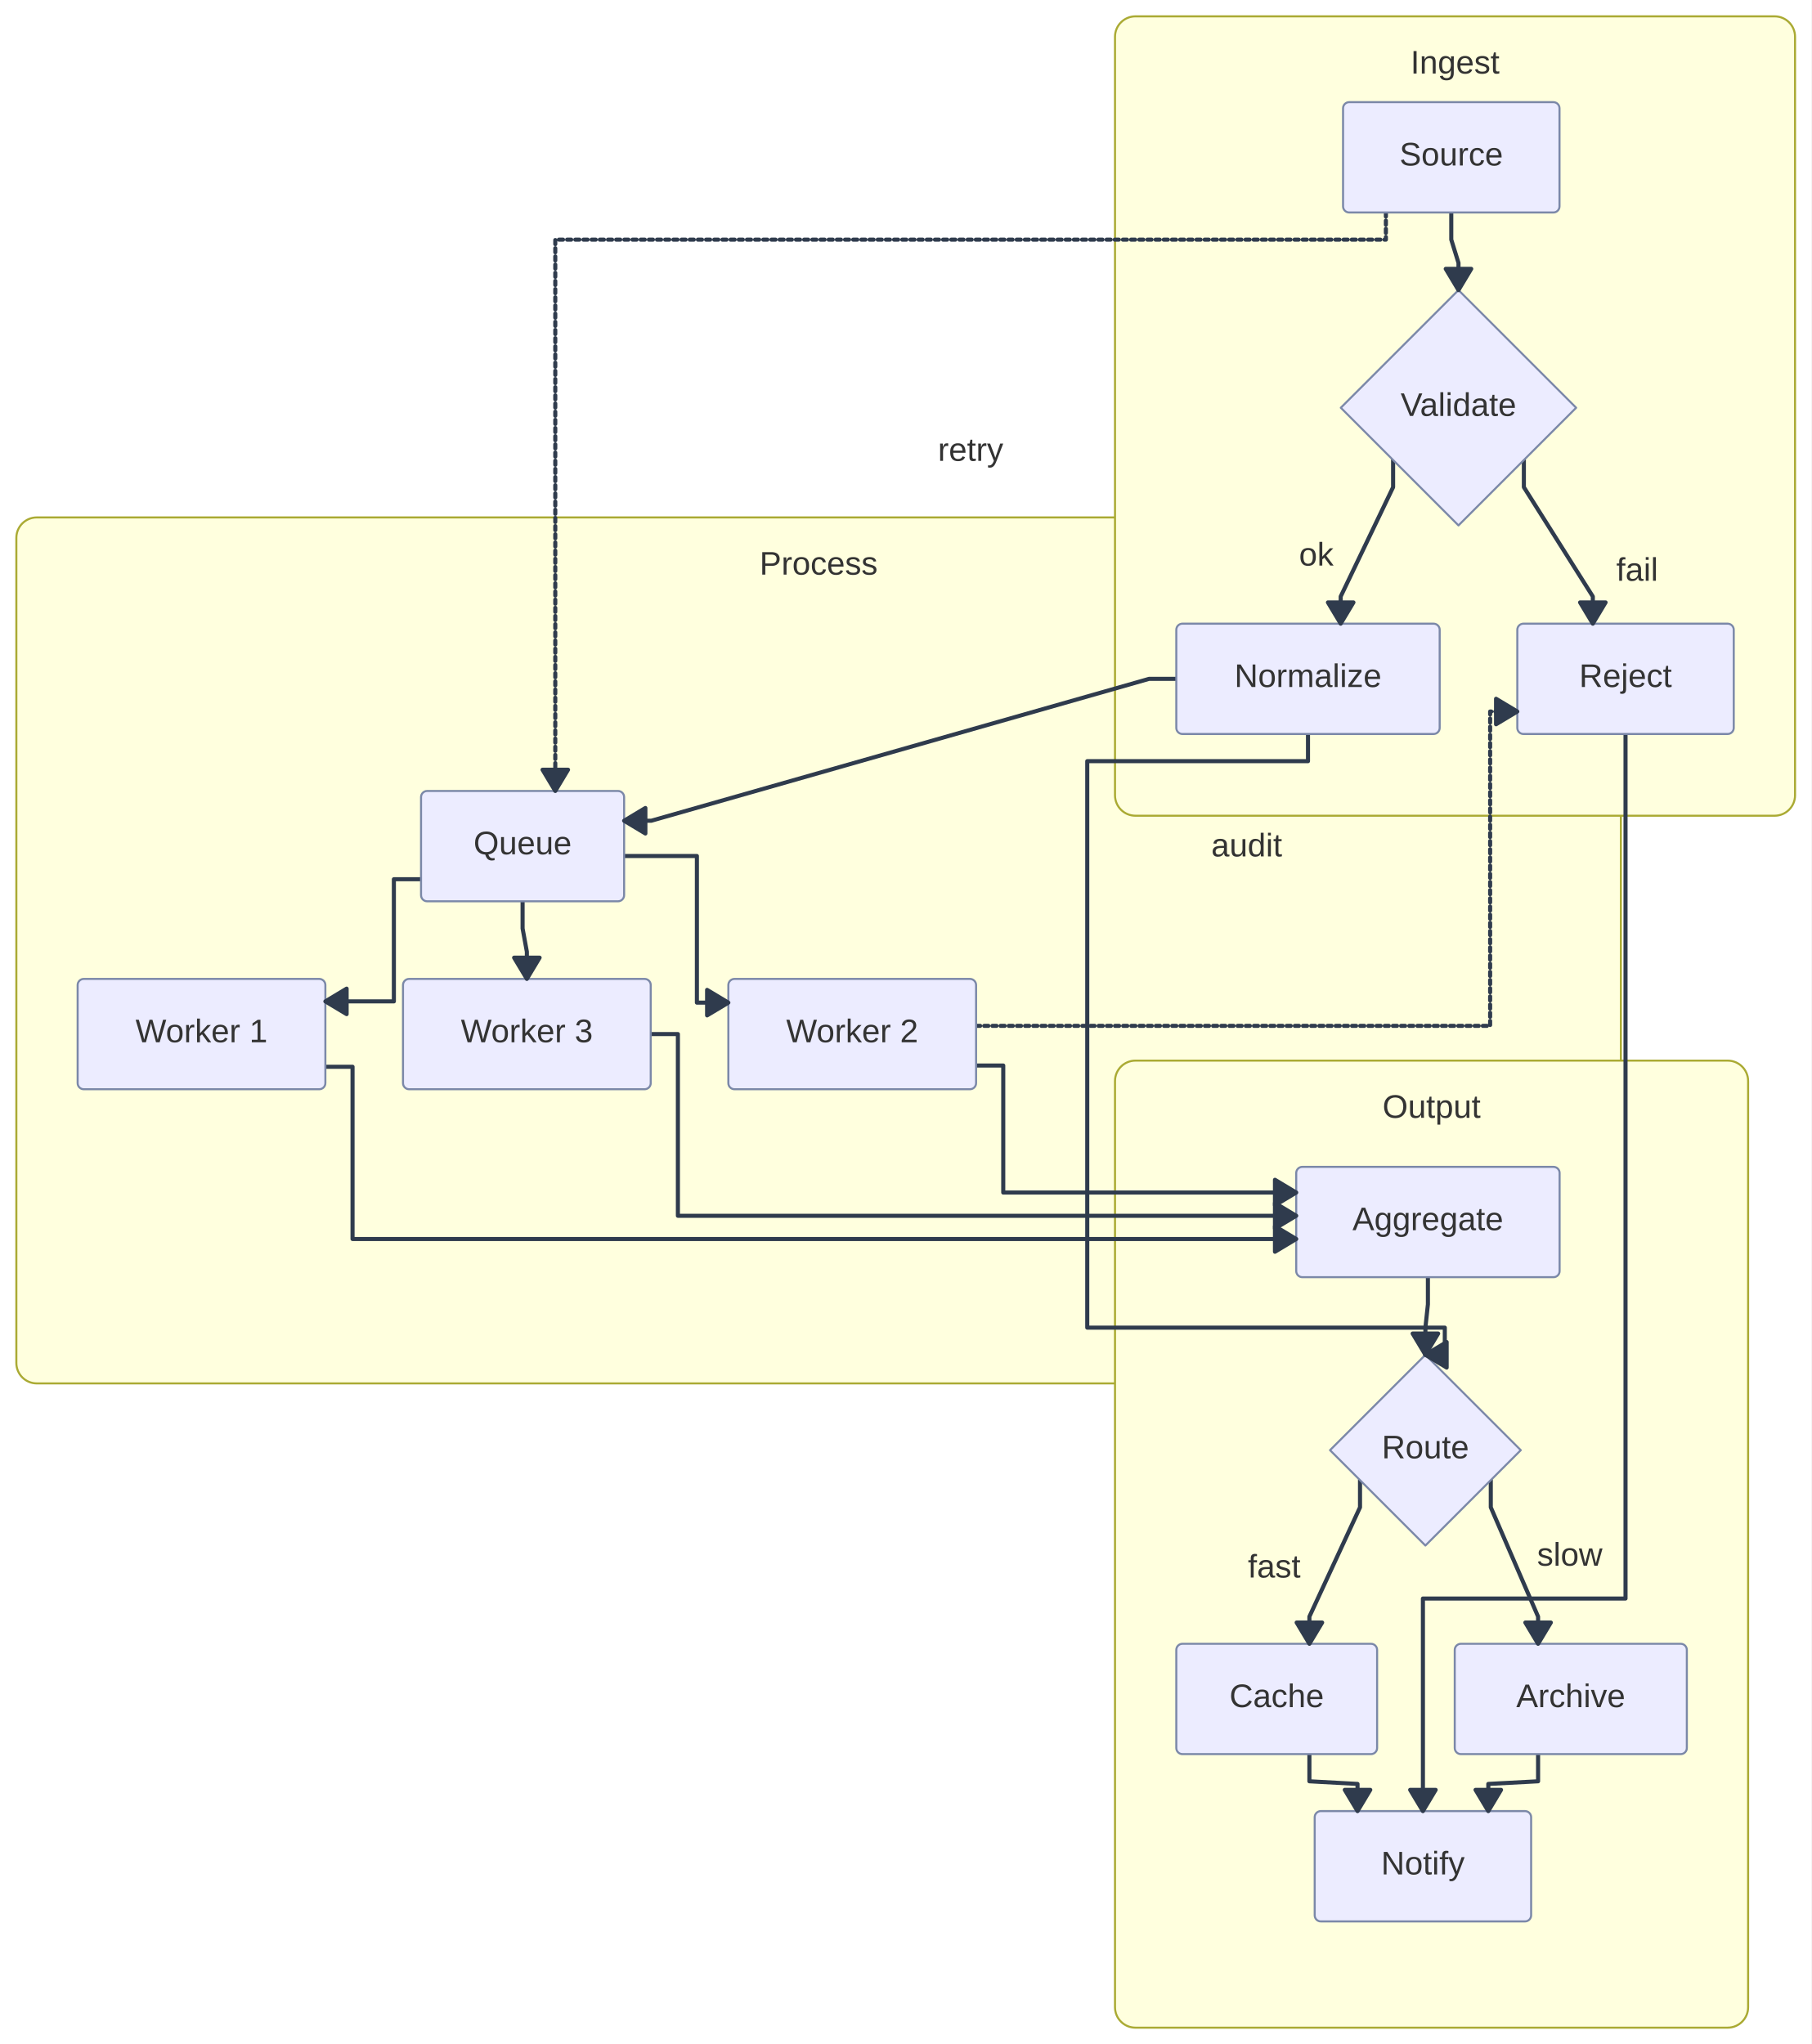
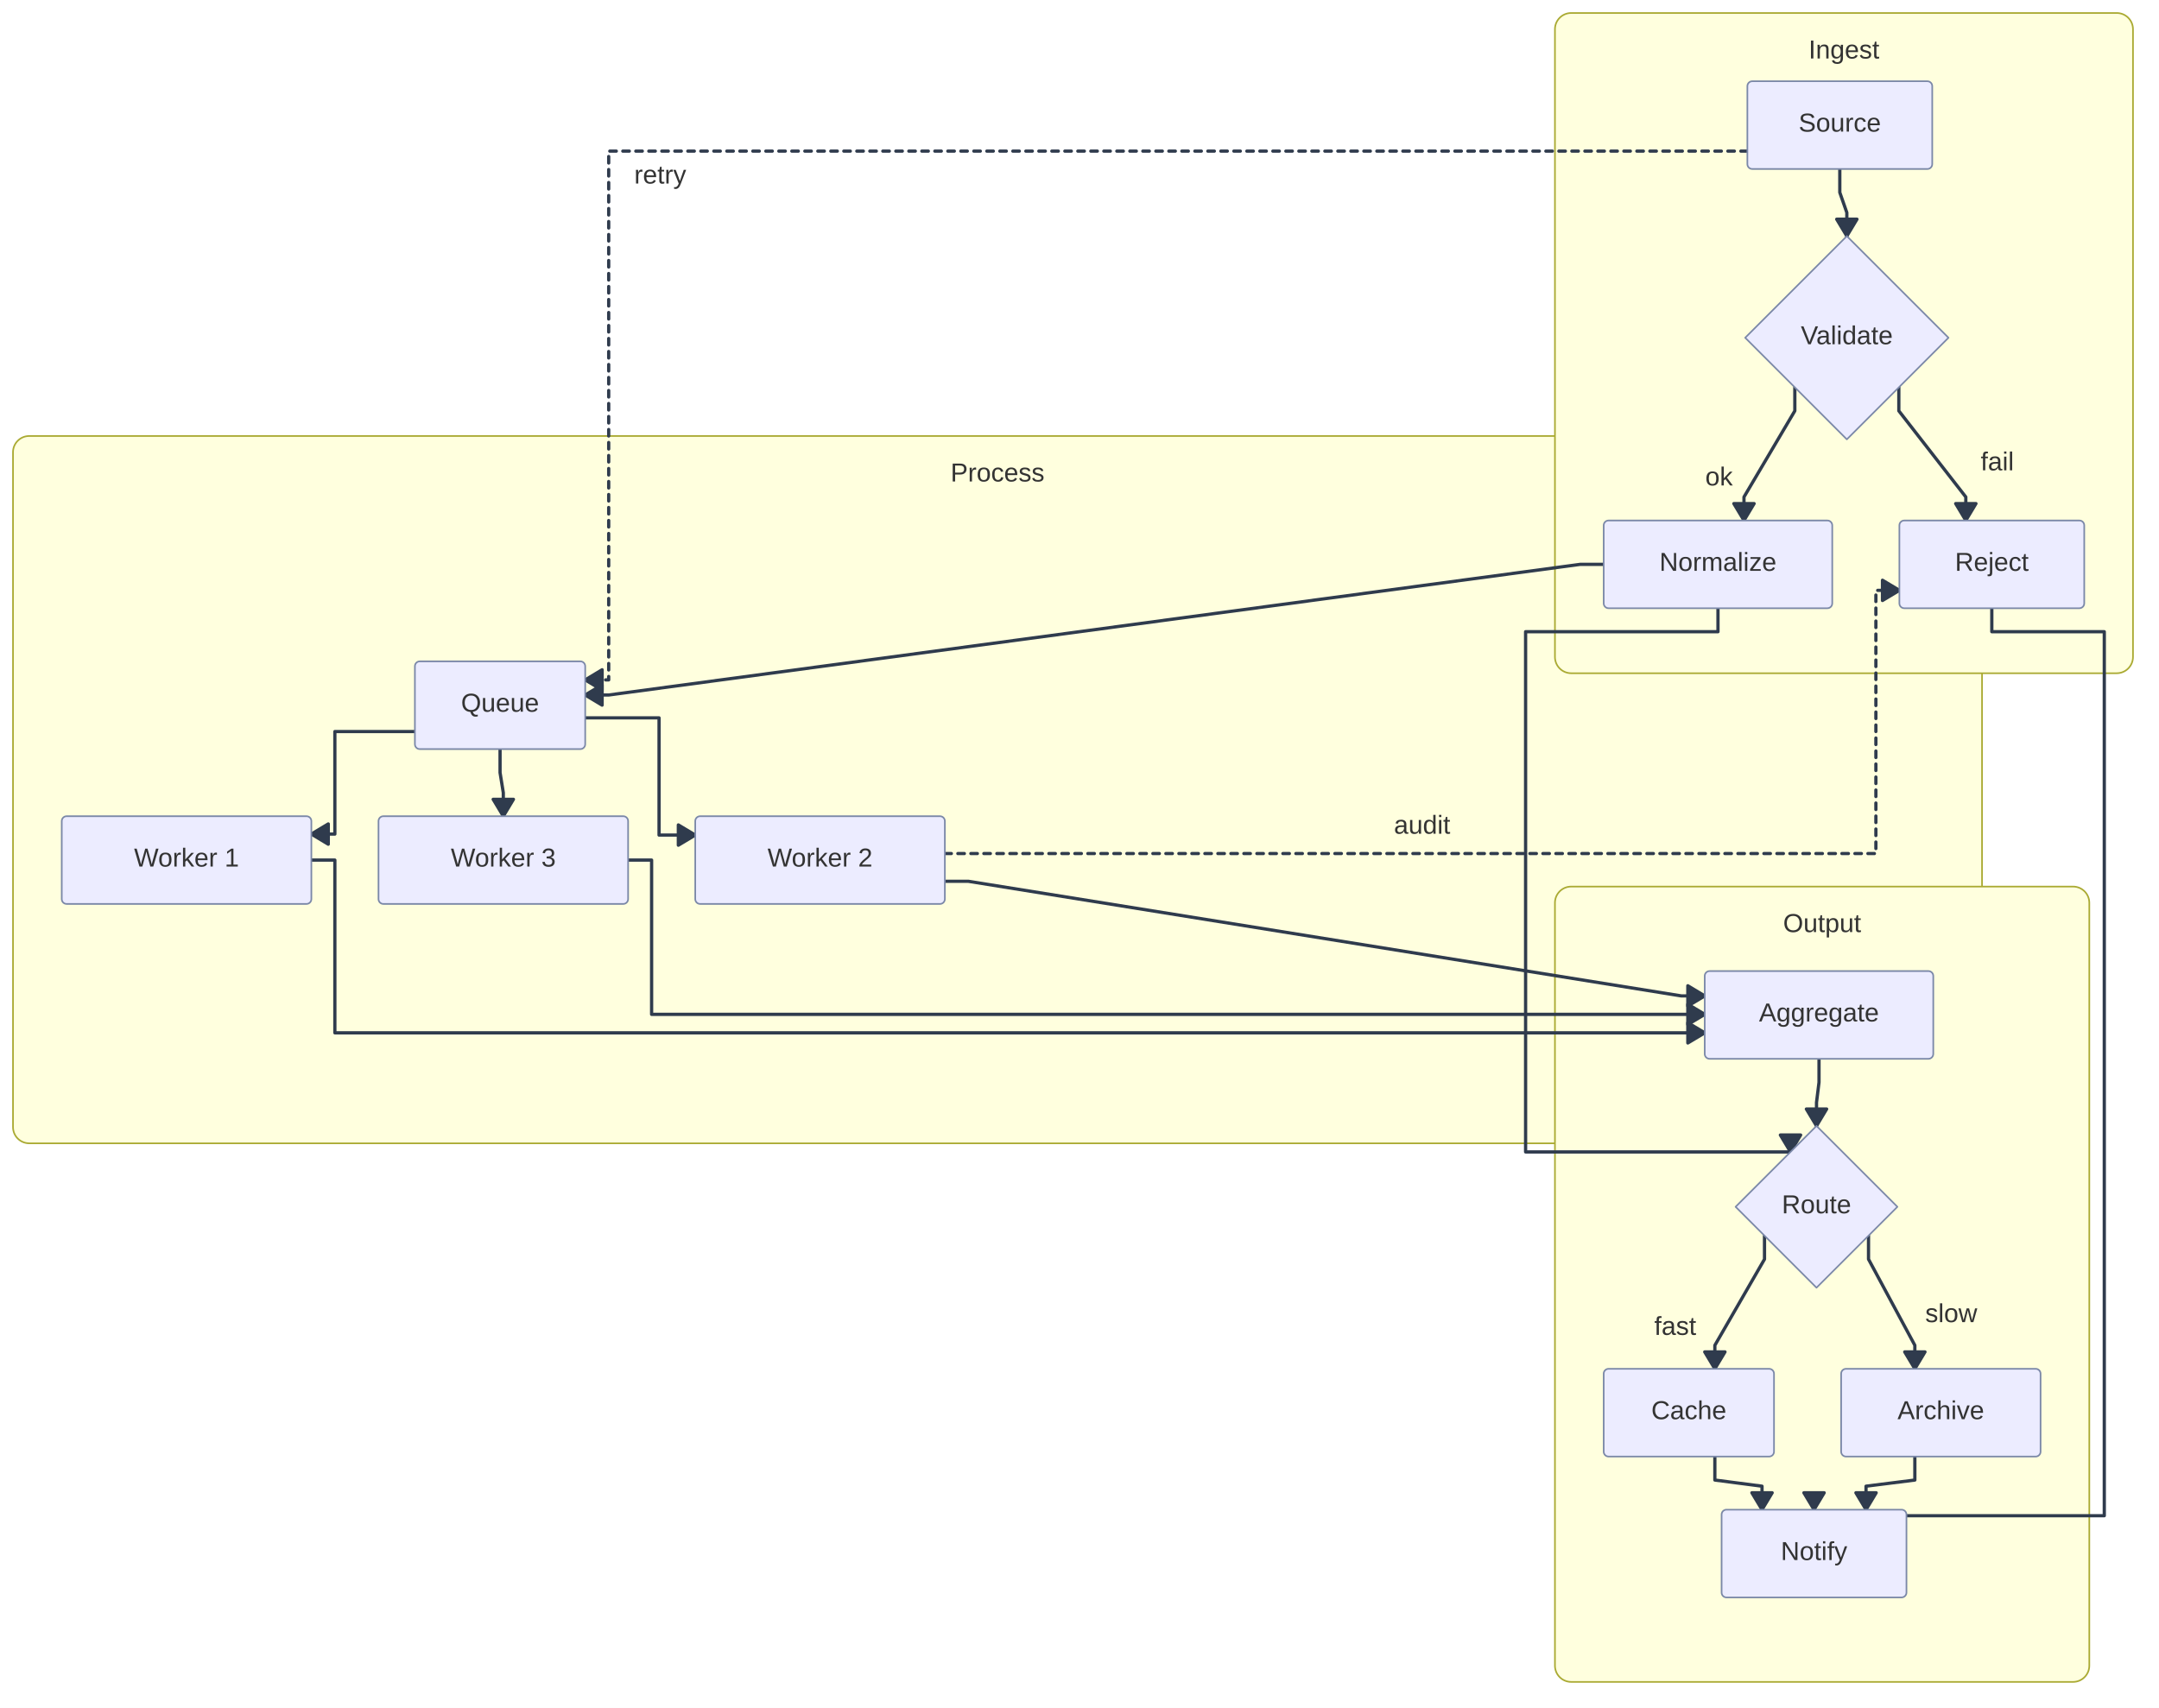
- <svg xmlns="http://www.w3.org/2000/svg" width="886.506" height="1000.456" viewBox="0 0 886.506 1000.456">
-   <rect x="0" y="0" width="886.506" height="1000.456" fill="#FFFFFF" />
+ <svg xmlns="http://www.w3.org/2000/svg" width="1328.546" height="1051.093" viewBox="0 0 1328.546 1051.093">
+   <rect x="0" y="0" width="1328.546" height="1051.093" fill="#FFFFFF" />
  <defs>
    <marker id="arrow-0" viewBox="0 0 10 10" refX="5" refY="5" markerUnits="userSpaceOnUse" markerWidth="8" markerHeight="8" orient="auto">
      <path d="M 0 0 L 10 5 L 0 10 z" fill="#2F3B4D" stroke="#2F3B4D" stroke-width="1" stroke-dasharray="1,0" />
    </marker>
    <marker id="arrow-start-0" viewBox="0 0 10 10" refX="4.5" refY="5" markerUnits="userSpaceOnUse" markerWidth="8" markerHeight="8" orient="auto">
      <path d="M 0 5 L 10 10 L 10 0 z" fill="#2F3B4D" stroke="#2F3B4D" stroke-width="1" stroke-dasharray="1,0" />
    </marker>
  </defs>
-   <rect x="8.00" y="253.26" width="785.27" height="423.86" rx="10" ry="10" fill="#FFFFDE" stroke="#AAAA33" stroke-width="1" />
-   <text x="400.64" y="281.26" text-anchor="middle" font-family="trebuchet ms,verdana,arial,sans-serif" font-size="16" fill="#333333">
-     <tspan x="400.64" dy="0.00">Process</tspan>
+   <rect x="8.00" y="268.32" width="1211.65" height="435.30" rx="10" ry="10" fill="#FFFFDE" stroke="#AAAA33" stroke-width="1" />
+   <text x="613.83" y="296.32" text-anchor="middle" font-family="trebuchet ms,verdana,arial,Noto Color Emoji,Apple Color Emoji,Segoe UI Emoji,sans-serif" font-size="16" fill="#333333">
+     <tspan x="613.83" dy="0.00">Process</tspan>
  </text>
-   <rect x="545.69" y="519.13" width="309.85" height="473.33" rx="10" ry="10" fill="#FFFFDE" stroke="#AAAA33" stroke-width="1" />
-   <text x="700.62" y="547.13" text-anchor="middle" font-family="trebuchet ms,verdana,arial,sans-serif" font-size="16" fill="#333333">
-     <tspan x="700.62" dy="0.00">Output</tspan>
+   <rect x="956.84" y="545.62" width="328.82" height="489.47" rx="10" ry="10" fill="#FFFFDE" stroke="#AAAA33" stroke-width="1" />
+   <text x="1121.25" y="573.62" text-anchor="middle" font-family="trebuchet ms,verdana,arial,Noto Color Emoji,Apple Color Emoji,Segoe UI Emoji,sans-serif" font-size="16" fill="#333333">
+     <tspan x="1121.25" dy="0.00">Output</tspan>
  </text>
-   <rect x="545.69" y="8.00" width="332.82" height="391.26" rx="10" ry="10" fill="#FFFFDE" stroke="#AAAA33" stroke-width="1" />
-   <text x="712.10" y="36.00" text-anchor="middle" font-family="trebuchet ms,verdana,arial,sans-serif" font-size="16" fill="#333333">
-     <tspan x="712.10" dy="0.00">Ingest</tspan>
+   <rect x="956.84" y="8.00" width="355.70" height="406.32" rx="10" ry="10" fill="#FFFFDE" stroke="#AAAA33" stroke-width="1" />
+   <text x="1134.69" y="36.00" text-anchor="middle" font-family="trebuchet ms,verdana,arial,Noto Color Emoji,Apple Color Emoji,Segoe UI Emoji,sans-serif" font-size="16" fill="#333333">
+     <tspan x="1134.69" dy="0.00">Ingest</tspan>
  </text>
-   <path id="edge-0" class="edgePath" data-edge-id="edge-0" d="M 710.261,104.000 L 710.261,117.296 L 713.791,128.693 L 713.791,141.990" fill="none" stroke="#2F3B4D" stroke-width="2" stroke-linecap="round" stroke-linejoin="round" />
-   <path id="edge-1" class="edgePath" data-edge-id="edge-1" d="M 681.791,225.168 L 681.791,238.464 L 656.138,291.966 L 656.138,305.262" fill="none" stroke="#2F3B4D" stroke-width="2" stroke-linecap="round" stroke-linejoin="round" />
-   <rect data-edge-id="edge-1" data-label-kind="center" x="632.04" y="258.62" width="24.31" height="28.40" rx="2" ry="2" fill="rgba(248,250,252, 0.92)" fill-opacity="0.00" stroke="#7B88A8" stroke-opacity="0.00" stroke-width="0.8" />
+   <path id="edge-0" class="edgePath" data-edge-id="edge-0" d="M 1132.126,104.000 L 1132.126,118.457 L 1136.452,130.848 L 1136.452,145.305" fill="none" stroke="#2F3B4D" stroke-width="2" stroke-linecap="round" stroke-linejoin="round" />
+   <g transform="translate(1136.45 145.30) rotate(90.00)">
+     <polygon points="0,0 -10.40,6.24 -10.40,-6.24" fill="#2F3B4D" stroke="#2F3B4D" stroke-width="2" stroke-linejoin="round" stroke-linecap="round" />
+   </g>
+   <path id="edge-1" class="edgePath" data-edge-id="edge-1" d="M 1104.452,238.401 L 1104.452,252.857 L 1073.162,305.862 L 1073.162,320.318" fill="none" stroke="#2F3B4D" stroke-width="2" stroke-linecap="round" stroke-linejoin="round" />
+   <g transform="translate(1073.16 320.32) rotate(90.00)">
+     <polygon points="0,0 -10.40,6.24 -10.40,-6.24" fill="#2F3B4D" stroke="#2F3B4D" stroke-width="2" stroke-linejoin="round" stroke-linecap="round" />
+   </g>
+   <rect data-edge-id="edge-1" data-label-kind="center" x="1044.34" y="280.55" width="26.92" height="28.40" rx="2" ry="2" fill="rgba(248,250,252, 0.92)" fill-opacity="0.00" stroke="#7B88A8" stroke-opacity="0.00" stroke-width="0.8" />
  <g class="edgeLabel" data-edge-id="edge-1" data-label-kind="center">
-     <text x="644.20" y="276.82" text-anchor="middle" font-family="trebuchet ms,verdana,arial,sans-serif" font-size="16" fill="#333333">
-       <tspan x="644.20" dy="0.00">ok</tspan>
+     <text x="1057.80" y="298.75" text-anchor="middle" font-family="trebuchet ms,verdana,arial,Noto Color Emoji,Apple Color Emoji,Segoe UI Emoji,sans-serif" font-size="16" fill="#333333">
+       <tspan x="1057.80" dy="0.00">ok</tspan>
    </text>
  </g>
-   <path id="edge-2" class="edgePath" data-edge-id="edge-2" d="M 745.791,225.168 L 745.791,238.464 L 779.541,291.966 L 779.541,305.262" fill="none" stroke="#2F3B4D" stroke-width="2" stroke-linecap="round" stroke-linejoin="round" />
-   <rect data-edge-id="edge-2" data-label-kind="center" x="781.44" y="266.07" width="39.62" height="28.40" rx="2" ry="2" fill="rgba(248,250,252, 0.92)" fill-opacity="0.00" stroke="#7B88A8" stroke-opacity="0.00" stroke-width="0.8" />
+   <path id="edge-2" class="edgePath" data-edge-id="edge-2" d="M 1168.452,238.401 L 1168.452,252.857 L 1209.666,305.862 L 1209.666,320.318" fill="none" stroke="#2F3B4D" stroke-width="2" stroke-linecap="round" stroke-linejoin="round" />
+   <g transform="translate(1209.67 320.32) rotate(90.00)">
+     <polygon points="0,0 -10.40,6.24 -10.40,-6.24" fill="#2F3B4D" stroke="#2F3B4D" stroke-width="2" stroke-linejoin="round" stroke-linecap="round" />
+   </g>
+   <rect data-edge-id="edge-2" data-label-kind="center" x="1206.62" y="271.26" width="44.84" height="28.40" rx="2" ry="2" fill="rgba(248,250,252, 0.92)" fill-opacity="0.00" stroke="#7B88A8" stroke-opacity="0.00" stroke-width="0.8" />
  <g class="edgeLabel" data-edge-id="edge-2" data-label-kind="center">
-     <text x="801.25" y="284.27" text-anchor="middle" font-family="trebuchet ms,verdana,arial,sans-serif" font-size="16" fill="#333333">
-       <tspan x="801.25" dy="0.00">fail</tspan>
+     <text x="1229.04" y="289.46" text-anchor="middle" font-family="trebuchet ms,verdana,arial,Noto Color Emoji,Apple Color Emoji,Segoe UI Emoji,sans-serif" font-size="16" fill="#333333">
+       <tspan x="1229.04" dy="0.00">fail</tspan>
    </text>
  </g>
-   <path id="edge-3" class="edgePath" data-edge-id="edge-3" d="M 575.690,332.262 L 562.394,332.262 L 318.749,401.716 L 305.453,401.716" fill="none" stroke="#2F3B4D" stroke-width="2" stroke-linecap="round" stroke-linejoin="round" />
-   <path id="edge-4" class="edgePath" data-edge-id="edge-4" d="M 206.061,430.347 L 192.765,430.347 L 192.765,490.137 L 159.241,490.137" fill="none" stroke="#2F3B4D" stroke-width="2" stroke-linecap="round" stroke-linejoin="round" />
-   <path id="edge-5" class="edgePath" data-edge-id="edge-5" d="M 305.453,418.979 L 341.067,418.979 L 341.067,490.747 L 356.460,490.747" fill="none" stroke="#2F3B4D" stroke-width="2" stroke-linecap="round" stroke-linejoin="round" />
-   <path id="edge-6" class="edgePath" data-edge-id="edge-6" d="M 255.757,441.147 L 255.757,454.443 L 257.850,465.840 L 257.850,479.137" fill="none" stroke="#2F3B4D" stroke-width="2" stroke-linecap="round" stroke-linejoin="round" />
-   <path id="edge-7" class="edgePath" data-edge-id="edge-7" d="M 159.241,522.137 L 172.537,522.137 L 172.537,606.440 L 634.379,606.440" fill="none" stroke="#2F3B4D" stroke-width="2" stroke-linecap="round" stroke-linejoin="round" />
-   <path id="edge-8" class="edgePath" data-edge-id="edge-8" d="M 477.701,521.527 L 490.997,521.527 L 490.997,583.703 L 634.379,583.703" fill="none" stroke="#2F3B4D" stroke-width="2" stroke-linecap="round" stroke-linejoin="round" />
-   <path id="edge-9" class="edgePath" data-edge-id="edge-9" d="M 318.471,506.137 L 331.767,506.137 L 331.767,595.071 L 634.379,595.071" fill="none" stroke="#2F3B4D" stroke-width="2" stroke-linecap="round" stroke-linejoin="round" />
-   <path id="edge-10" class="edgePath" data-edge-id="edge-10" d="M 698.827,625.126 L 698.827,638.422 L 697.600,649.819 L 697.600,663.116" fill="none" stroke="#2F3B4D" stroke-width="2" stroke-linecap="round" stroke-linejoin="round" />
-   <path id="edge-11" class="edgePath" data-edge-id="edge-11" d="M 665.600,724.477 L 665.600,737.773 L 640.828,791.275 L 640.828,804.571" fill="none" stroke="#2F3B4D" stroke-width="2" stroke-linecap="round" stroke-linejoin="round" />
-   <rect data-edge-id="edge-11" data-label-kind="center" x="603.80" y="753.94" width="39.62" height="28.40" rx="2" ry="2" fill="rgba(248,250,252, 0.92)" fill-opacity="0.00" stroke="#7B88A8" stroke-opacity="0.00" stroke-width="0.8" />
+   <path id="edge-3" class="edgePath" data-edge-id="edge-3" d="M 986.842,347.318 L 972.385,347.318 L 374.566,427.717 L 360.109,427.717" fill="none" stroke="#2F3B4D" stroke-width="2" stroke-linecap="round" stroke-linejoin="round" />
+   <g transform="translate(360.11 427.72) rotate(180.00)">
+     <polygon points="0,0 -10.40,6.24 -10.40,-6.24" fill="#2F3B4D" stroke="#2F3B4D" stroke-width="2" stroke-linejoin="round" stroke-linecap="round" />
+   </g>
+   <path id="edge-4" class="edgePath" data-edge-id="edge-4" d="M 255.309,450.210 L 206.060,450.210 L 206.060,513.315 L 191.604,513.315" fill="none" stroke="#2F3B4D" stroke-width="2" stroke-linecap="round" stroke-linejoin="round" />
+   <g transform="translate(191.60 513.31) rotate(180.00)">
+     <polygon points="0,0 -10.40,6.24 -10.40,-6.24" fill="#2F3B4D" stroke="#2F3B4D" stroke-width="2" stroke-linejoin="round" stroke-linecap="round" />
+   </g>
+   <path id="edge-5" class="edgePath" data-edge-id="edge-5" d="M 360.109,441.794 L 405.550,441.794 L 405.550,513.925 L 427.817,513.925" fill="none" stroke="#2F3B4D" stroke-width="2" stroke-linecap="round" stroke-linejoin="round" />
+   <g transform="translate(427.82 513.92) rotate(0.00)">
+     <polygon points="0,0 -10.40,6.24 -10.40,-6.24" fill="#2F3B4D" stroke="#2F3B4D" stroke-width="2" stroke-linejoin="round" stroke-linecap="round" />
+   </g>
+   <path id="edge-6" class="edgePath" data-edge-id="edge-6" d="M 307.709,461.010 L 307.709,475.467 L 309.710,487.858 L 309.710,502.315" fill="none" stroke="#2F3B4D" stroke-width="2" stroke-linecap="round" stroke-linejoin="round" />
+   <g transform="translate(309.71 502.31) rotate(90.00)">
+     <polygon points="0,0 -10.40,6.24 -10.40,-6.24" fill="#2F3B4D" stroke="#2F3B4D" stroke-width="2" stroke-linejoin="round" stroke-linecap="round" />
+   </g>
+   <path id="edge-7" class="edgePath" data-edge-id="edge-7" d="M 191.604,529.315 L 206.060,529.315 L 206.060,635.633 L 1049.013,635.633" fill="none" stroke="#2F3B4D" stroke-width="2" stroke-linecap="round" stroke-linejoin="round" />
+   <g transform="translate(1049.01 635.63) rotate(0.00)">
+     <polygon points="0,0 -10.40,6.24 -10.40,-6.24" fill="#2F3B4D" stroke="#2F3B4D" stroke-width="2" stroke-linejoin="round" stroke-linecap="round" />
+   </g>
+   <path id="edge-8" class="edgePath" data-edge-id="edge-8" d="M 581.421,542.363 L 595.877,542.363 L 1034.557,612.896 L 1049.013,612.896" fill="none" stroke="#2F3B4D" stroke-width="2" stroke-linecap="round" stroke-linejoin="round" />
+   <g transform="translate(1049.01 612.90) rotate(0.00)">
+     <polygon points="0,0 -10.40,6.24 -10.40,-6.24" fill="#2F3B4D" stroke="#2F3B4D" stroke-width="2" stroke-linejoin="round" stroke-linecap="round" />
+   </g>
+   <path id="edge-9" class="edgePath" data-edge-id="edge-9" d="M 386.512,529.315 L 400.969,529.315 L 400.969,624.265 L 1049.013,624.265" fill="none" stroke="#2F3B4D" stroke-width="2" stroke-linecap="round" stroke-linejoin="round" />
+   <g transform="translate(1049.01 624.26) rotate(0.00)">
+     <polygon points="0,0 -10.40,6.24 -10.40,-6.24" fill="#2F3B4D" stroke="#2F3B4D" stroke-width="2" stroke-linejoin="round" stroke-linecap="round" />
+   </g>
+   <path id="edge-10" class="edgePath" data-edge-id="edge-10" d="M 1119.333,651.619 L 1119.333,666.076 L 1117.794,678.467 L 1117.794,692.924" fill="none" stroke="#2F3B4D" stroke-width="2" stroke-linecap="round" stroke-linejoin="round" />
+   <g transform="translate(1117.79 692.92) rotate(90.00)">
+     <polygon points="0,0 -10.40,6.24 -10.40,-6.24" fill="#2F3B4D" stroke="#2F3B4D" stroke-width="2" stroke-linejoin="round" stroke-linecap="round" />
+   </g>
+   <path id="edge-11" class="edgePath" data-edge-id="edge-11" d="M 1085.794,760.484 L 1085.794,774.941 L 1055.242,827.945 L 1055.242,842.402" fill="none" stroke="#2F3B4D" stroke-width="2" stroke-linecap="round" stroke-linejoin="round" />
+   <g transform="translate(1055.24 842.40) rotate(90.00)">
+     <polygon points="0,0 -10.40,6.24 -10.40,-6.24" fill="#2F3B4D" stroke="#2F3B4D" stroke-width="2" stroke-linejoin="round" stroke-linecap="round" />
+   </g>
+   <rect data-edge-id="edge-11" data-label-kind="center" x="1008.45" y="803.33" width="44.84" height="28.40" rx="2" ry="2" fill="rgba(248,250,252, 0.92)" fill-opacity="0.00" stroke="#7B88A8" stroke-opacity="0.00" stroke-width="0.8" />
  <g class="edgeLabel" data-edge-id="edge-11" data-label-kind="center">
-     <text x="623.61" y="772.14" text-anchor="middle" font-family="trebuchet ms,verdana,arial,sans-serif" font-size="16" fill="#333333">
-       <tspan x="623.61" dy="0.00">fast</tspan>
+     <text x="1030.87" y="821.53" text-anchor="middle" font-family="trebuchet ms,verdana,arial,Noto Color Emoji,Apple Color Emoji,Segoe UI Emoji,sans-serif" font-size="16" fill="#333333">
+       <tspan x="1030.87" dy="0.00">fast</tspan>
    </text>
  </g>
-   <path id="edge-12" class="edgePath" data-edge-id="edge-12" d="M 729.600,724.477 L 729.600,737.774 L 752.748,791.275 L 752.748,804.571" fill="none" stroke="#2F3B4D" stroke-width="2" stroke-linecap="round" stroke-linejoin="round" />
-   <rect data-edge-id="edge-12" data-label-kind="center" x="748.44" y="748.14" width="39.62" height="28.40" rx="2" ry="2" fill="rgba(248,250,252, 0.92)" fill-opacity="0.00" stroke="#7B88A8" stroke-opacity="0.00" stroke-width="0.8" />
+   <path id="edge-12" class="edgePath" data-edge-id="edge-12" d="M 1149.794,760.484 L 1149.794,774.941 L 1178.306,827.945 L 1178.306,842.402" fill="none" stroke="#2F3B4D" stroke-width="2" stroke-linecap="round" stroke-linejoin="round" />
+   <g transform="translate(1178.31 842.40) rotate(90.00)">
+     <polygon points="0,0 -10.40,6.24 -10.40,-6.24" fill="#2F3B4D" stroke="#2F3B4D" stroke-width="2" stroke-linejoin="round" stroke-linecap="round" />
+   </g>
+   <rect data-edge-id="edge-12" data-label-kind="center" x="1178.27" y="795.47" width="44.84" height="28.40" rx="2" ry="2" fill="rgba(248,250,252, 0.92)" fill-opacity="0.00" stroke="#7B88A8" stroke-opacity="0.00" stroke-width="0.8" />
  <g class="edgeLabel" data-edge-id="edge-12" data-label-kind="center">
-     <text x="768.25" y="766.34" text-anchor="middle" font-family="trebuchet ms,verdana,arial,sans-serif" font-size="16" fill="#333333">
-       <tspan x="768.25" dy="0.00">slow</tspan>
+     <text x="1200.69" y="813.67" text-anchor="middle" font-family="trebuchet ms,verdana,arial,Noto Color Emoji,Apple Color Emoji,Segoe UI Emoji,sans-serif" font-size="16" fill="#333333">
+       <tspan x="1200.69" dy="0.00">slow</tspan>
    </text>
  </g>
-   <path id="edge-13" class="edgePath" data-edge-id="edge-13" d="M 640.828,858.571 L 640.828,871.868 L 664.384,873.160 L 664.384,886.456" fill="none" stroke="#2F3B4D" stroke-width="2" stroke-linecap="round" stroke-linejoin="round" />
-   <path id="edge-14" class="edgePath" data-edge-id="edge-14" d="M 752.748,858.571 L 752.748,871.868 L 728.384,873.160 L 728.384,886.456" fill="none" stroke="#2F3B4D" stroke-width="2" stroke-linecap="round" stroke-linejoin="round" />
-   <path id="edge-15" class="edgePath" data-edge-id="edge-15" d="M 795.541,359.262 L 795.541,782.415 L 696.384,782.415 L 696.384,886.456" fill="none" stroke="#2F3B4D" stroke-width="2" stroke-linecap="round" stroke-linejoin="round" />
-   <path id="edge-16" class="edgePath" data-edge-id="edge-16" d="M 678.261,104.000 L 678.261,117.296 L 271.757,117.296 L 271.757,387.147" fill="none" stroke="#2F3B4D" stroke-width="2" stroke-dasharray="2" stroke-linecap="round" stroke-linejoin="round" />
-   <rect data-edge-id="edge-16" data-label-kind="center" x="451.37" y="207.37" width="47.28" height="28.40" rx="2" ry="2" fill="rgba(248,250,252, 0.92)" fill-opacity="0.00" stroke="#7B88A8" stroke-opacity="0.00" stroke-width="0.8" />
+   <path id="edge-13" class="edgePath" data-edge-id="edge-13" d="M 1055.242,896.402 L 1055.242,910.858 L 1084.266,914.637 L 1084.266,929.094" fill="none" stroke="#2F3B4D" stroke-width="2" stroke-linecap="round" stroke-linejoin="round" />
+   <g transform="translate(1084.27 929.09) rotate(90.00)">
+     <polygon points="0,0 -10.40,6.24 -10.40,-6.24" fill="#2F3B4D" stroke="#2F3B4D" stroke-width="2" stroke-linejoin="round" stroke-linecap="round" />
+   </g>
+   <path id="edge-14" class="edgePath" data-edge-id="edge-14" d="M 1178.306,896.402 L 1178.306,910.858 L 1148.266,914.637 L 1148.266,929.094" fill="none" stroke="#2F3B4D" stroke-width="2" stroke-linecap="round" stroke-linejoin="round" />
+   <g transform="translate(1148.27 929.09) rotate(90.00)">
+     <polygon points="0,0 -10.40,6.24 -10.40,-6.24" fill="#2F3B4D" stroke="#2F3B4D" stroke-width="2" stroke-linejoin="round" stroke-linecap="round" />
+   </g>
+   <path id="edge-15" class="edgePath" data-edge-id="edge-15" d="M 1225.666,374.318 L 1225.666,388.775 L 1294.880,388.775 L 1294.880,932.811 L 1116.266,932.811 L 1116.266,929.094" fill="none" stroke="#2F3B4D" stroke-width="2" stroke-linecap="round" stroke-linejoin="round" />
+   <g transform="translate(1116.27 929.09) rotate(90.00)">
+     <polygon points="0,0 -10.40,6.24 -10.40,-6.24" fill="#2F3B4D" stroke="#2F3B4D" stroke-width="2" stroke-linejoin="round" stroke-linecap="round" />
+   </g>
+   <path id="edge-16" class="edgePath" data-edge-id="edge-16" d="M 1075.246,93.000 L 374.566,93.000 L 374.566,418.418 L 360.109,418.418" fill="none" stroke="#2F3B4D" stroke-width="2" stroke-dasharray="4 4" stroke-linecap="round" stroke-linejoin="round" />
+   <g transform="translate(360.11 418.42) rotate(180.00)">
+     <polygon points="0,0 -10.40,6.24 -10.40,-6.24" fill="#2F3B4D" stroke="#2F3B4D" stroke-width="2" stroke-linejoin="round" stroke-linecap="round" />
+   </g>
+   <rect data-edge-id="edge-16" data-label-kind="center" x="379.36" y="94.76" width="53.80" height="28.40" rx="2" ry="2" fill="rgba(248,250,252, 0.92)" fill-opacity="0.00" stroke="#7B88A8" stroke-opacity="0.00" stroke-width="0.8" />
  <g class="edgeLabel" data-edge-id="edge-16" data-label-kind="center">
-     <text x="475.01" y="225.57" text-anchor="middle" font-family="trebuchet ms,verdana,arial,sans-serif" font-size="16" fill="#333333">
-       <tspan x="475.01" dy="0.00">retry</tspan>
+     <text x="406.26" y="112.96" text-anchor="middle" font-family="trebuchet ms,verdana,arial,Noto Color Emoji,Apple Color Emoji,Segoe UI Emoji,sans-serif" font-size="16" fill="#333333">
+       <tspan x="406.26" dy="0.00">retry</tspan>
    </text>
  </g>
-   <path id="edge-17" class="edgePath" data-edge-id="edge-17" d="M 640.138,359.262 L 640.138,372.559 L 532.107,372.559 L 532.107,649.819 L 707.097,649.819 L 707.097,663.116 L 697.600,663.116" fill="none" stroke="#2F3B4D" stroke-width="2" stroke-linecap="round" stroke-linejoin="round" />
-   <path id="edge-18" class="edgePath" data-edge-id="edge-18" d="M 477.701,502.115 L 729.279,502.115 L 729.279,348.262 L 742.576,348.262" fill="none" stroke="#2F3B4D" stroke-width="2" stroke-dasharray="2" stroke-linecap="round" stroke-linejoin="round" />
-   <rect data-edge-id="edge-18" data-label-kind="center" x="586.50" y="400.98" width="47.28" height="28.40" rx="2" ry="2" fill="rgba(248,250,252, 0.92)" fill-opacity="0.00" stroke="#7B88A8" stroke-opacity="0.00" stroke-width="0.8" />
+   <path id="edge-17" class="edgePath" data-edge-id="edge-17" d="M 1057.162,374.318 L 1057.162,388.775 L 938.781,388.775 L 938.781,708.924 L 1101.794,708.924" fill="none" stroke="#2F3B4D" stroke-width="2" stroke-linecap="round" stroke-linejoin="round" />
+   <g transform="translate(1101.79 708.92) rotate(90.00)">
+     <polygon points="0,0 -10.40,6.24 -10.40,-6.24" fill="#2F3B4D" stroke="#2F3B4D" stroke-width="2" stroke-linejoin="round" stroke-linecap="round" />
+   </g>
+   <path id="edge-18" class="edgePath" data-edge-id="edge-18" d="M 581.421,525.293 L 1154.330,525.293 L 1154.330,363.318 L 1168.786,363.318" fill="none" stroke="#2F3B4D" stroke-width="2" stroke-dasharray="4 4" stroke-linecap="round" stroke-linejoin="round" />
+   <g transform="translate(1168.79 363.32) rotate(0.00)">
+     <polygon points="0,0 -10.40,6.24 -10.40,-6.24" fill="#2F3B4D" stroke="#2F3B4D" stroke-width="2" stroke-linejoin="round" stroke-linecap="round" />
+   </g>
+   <rect data-edge-id="edge-18" data-label-kind="center" x="848.20" y="494.89" width="53.80" height="28.40" rx="2" ry="2" fill="rgba(248,250,252, 0.92)" fill-opacity="0.00" stroke="#7B88A8" stroke-opacity="0.00" stroke-width="0.8" />
  <g class="edgeLabel" data-edge-id="edge-18" data-label-kind="center">
-     <text x="610.14" y="419.18" text-anchor="middle" font-family="trebuchet ms,verdana,arial,sans-serif" font-size="16" fill="#333333">
-       <tspan x="610.14" dy="0.00">audit</tspan>
+     <text x="875.10" y="513.09" text-anchor="middle" font-family="trebuchet ms,verdana,arial,Noto Color Emoji,Apple Color Emoji,Segoe UI Emoji,sans-serif" font-size="16" fill="#333333">
+       <tspan x="875.10" dy="0.00">audit</tspan>
    </text>
  </g>
-   <rect x="657.30" y="50.00" width="105.93" height="54.00" rx="3" ry="3" fill="#ECECFF" stroke="#7B88A8" stroke-width="1" stroke-linejoin="round" stroke-linecap="round" />
-   <text x="710.26" y="81.00" text-anchor="middle" font-family="trebuchet ms,verdana,arial,sans-serif" font-size="16" fill="#333333">
-     <tspan x="710.26" dy="0.00">Source</tspan>
+   <rect x="1075.25" y="50.00" width="113.76" height="54.00" rx="3" ry="3" fill="#ECECFF" stroke="#7B88A8" stroke-width="1" stroke-linejoin="round" stroke-linecap="round" />
+   <text x="1132.13" y="81.00" text-anchor="middle" font-family="trebuchet ms,verdana,arial,Noto Color Emoji,Apple Color Emoji,Segoe UI Emoji,sans-serif" font-size="16" fill="#333333">
+     <tspan x="1132.13" dy="0.00">Source</tspan>
  </text>
-   <polygon points="713.79,141.99 771.38,199.58 713.79,257.17 656.20,199.58" fill="#ECECFF" stroke="#7B88A8" stroke-width="1" stroke-linejoin="round" stroke-linecap="round" />
-   <text x="713.79" y="203.58" text-anchor="middle" font-family="trebuchet ms,verdana,arial,sans-serif" font-size="16" fill="#333333">
-     <tspan x="713.79" dy="0.00">Validate</tspan>
+   <polygon points="1136.45,145.30 1199.00,207.85 1136.45,270.40 1073.90,207.85" fill="#ECECFF" stroke="#7B88A8" stroke-width="1" stroke-linejoin="round" stroke-linecap="round" />
+   <text x="1136.45" y="211.85" text-anchor="middle" font-family="trebuchet ms,verdana,arial,Noto Color Emoji,Apple Color Emoji,Segoe UI Emoji,sans-serif" font-size="16" fill="#333333">
+     <tspan x="1136.45" dy="0.00">Validate</tspan>
  </text>
-   <rect x="575.69" y="305.26" width="128.90" height="54.00" rx="3" ry="3" fill="#ECECFF" stroke="#7B88A8" stroke-width="1" stroke-linejoin="round" stroke-linecap="round" />
-   <text x="640.14" y="336.26" text-anchor="middle" font-family="trebuchet ms,verdana,arial,sans-serif" font-size="16" fill="#333333">
-     <tspan x="640.14" dy="0.00">Normalize</tspan>
+   <rect x="986.84" y="320.32" width="140.64" height="54.00" rx="3" ry="3" fill="#ECECFF" stroke="#7B88A8" stroke-width="1" stroke-linejoin="round" stroke-linecap="round" />
+   <text x="1057.16" y="351.32" text-anchor="middle" font-family="trebuchet ms,verdana,arial,Noto Color Emoji,Apple Color Emoji,Segoe UI Emoji,sans-serif" font-size="16" fill="#333333">
+     <tspan x="1057.16" dy="0.00">Normalize</tspan>
  </text>
-   <rect x="742.58" y="305.26" width="105.93" height="54.00" rx="3" ry="3" fill="#ECECFF" stroke="#7B88A8" stroke-width="1" stroke-linejoin="round" stroke-linecap="round" />
-   <text x="795.54" y="336.26" text-anchor="middle" font-family="trebuchet ms,verdana,arial,sans-serif" font-size="16" fill="#333333">
-     <tspan x="795.54" dy="0.00">Reject</tspan>
+   <rect x="1168.79" y="320.32" width="113.76" height="54.00" rx="3" ry="3" fill="#ECECFF" stroke="#7B88A8" stroke-width="1" stroke-linejoin="round" stroke-linecap="round" />
+   <text x="1225.67" y="351.32" text-anchor="middle" font-family="trebuchet ms,verdana,arial,Noto Color Emoji,Apple Color Emoji,Segoe UI Emoji,sans-serif" font-size="16" fill="#333333">
+     <tspan x="1225.67" dy="0.00">Reject</tspan>
  </text>
-   <rect x="206.06" y="387.15" width="99.39" height="54.00" rx="3" ry="3" fill="#ECECFF" stroke="#7B88A8" stroke-width="1" stroke-linejoin="round" stroke-linecap="round" />
-   <text x="255.76" y="418.15" text-anchor="middle" font-family="trebuchet ms,verdana,arial,sans-serif" font-size="16" fill="#333333">
-     <tspan x="255.76" dy="0.00">Queue</tspan>
+   <rect x="255.31" y="407.01" width="104.80" height="54.00" rx="3" ry="3" fill="#ECECFF" stroke="#7B88A8" stroke-width="1" stroke-linejoin="round" stroke-linecap="round" />
+   <text x="307.71" y="438.01" text-anchor="middle" font-family="trebuchet ms,verdana,arial,Noto Color Emoji,Apple Color Emoji,Segoe UI Emoji,sans-serif" font-size="16" fill="#333333">
+     <tspan x="307.71" dy="0.00">Queue</tspan>
  </text>
-   <rect x="38.00" y="479.14" width="121.24" height="54.00" rx="3" ry="3" fill="#ECECFF" stroke="#7B88A8" stroke-width="1" stroke-linejoin="round" stroke-linecap="round" />
-   <text x="98.62" y="510.14" text-anchor="middle" font-family="trebuchet ms,verdana,arial,sans-serif" font-size="16" fill="#333333">
-     <tspan x="98.62" dy="0.00">Worker 1</tspan>
+   <rect x="38.00" y="502.31" width="153.60" height="54.00" rx="3" ry="3" fill="#ECECFF" stroke="#7B88A8" stroke-width="1" stroke-linejoin="round" stroke-linecap="round" />
+   <text x="114.80" y="533.31" text-anchor="middle" font-family="trebuchet ms,verdana,arial,Noto Color Emoji,Apple Color Emoji,Segoe UI Emoji,sans-serif" font-size="16" fill="#333333">
+     <tspan x="114.80" dy="0.00">Worker 1</tspan>
  </text>
-   <rect x="356.46" y="479.14" width="121.24" height="54.00" rx="3" ry="3" fill="#ECECFF" stroke="#7B88A8" stroke-width="1" stroke-linejoin="round" stroke-linecap="round" />
-   <text x="417.08" y="510.14" text-anchor="middle" font-family="trebuchet ms,verdana,arial,sans-serif" font-size="16" fill="#333333">
-     <tspan x="417.08" dy="0.00">Worker 2</tspan>
+   <rect x="427.82" y="502.31" width="153.60" height="54.00" rx="3" ry="3" fill="#ECECFF" stroke="#7B88A8" stroke-width="1" stroke-linejoin="round" stroke-linecap="round" />
+   <text x="504.62" y="533.31" text-anchor="middle" font-family="trebuchet ms,verdana,arial,Noto Color Emoji,Apple Color Emoji,Segoe UI Emoji,sans-serif" font-size="16" fill="#333333">
+     <tspan x="504.62" dy="0.00">Worker 2</tspan>
  </text>
-   <rect x="197.23" y="479.14" width="121.24" height="54.00" rx="3" ry="3" fill="#ECECFF" stroke="#7B88A8" stroke-width="1" stroke-linejoin="round" stroke-linecap="round" />
-   <text x="257.85" y="510.14" text-anchor="middle" font-family="trebuchet ms,verdana,arial,sans-serif" font-size="16" fill="#333333">
-     <tspan x="257.85" dy="0.00">Worker 3</tspan>
+   <rect x="232.91" y="502.31" width="153.60" height="54.00" rx="3" ry="3" fill="#ECECFF" stroke="#7B88A8" stroke-width="1" stroke-linejoin="round" stroke-linecap="round" />
+   <text x="309.71" y="533.31" text-anchor="middle" font-family="trebuchet ms,verdana,arial,Noto Color Emoji,Apple Color Emoji,Segoe UI Emoji,sans-serif" font-size="16" fill="#333333">
+     <tspan x="309.71" dy="0.00">Worker 3</tspan>
  </text>
-   <rect x="634.38" y="571.13" width="128.90" height="54.00" rx="3" ry="3" fill="#ECECFF" stroke="#7B88A8" stroke-width="1" stroke-linejoin="round" stroke-linecap="round" />
-   <text x="698.83" y="602.13" text-anchor="middle" font-family="trebuchet ms,verdana,arial,sans-serif" font-size="16" fill="#333333">
-     <tspan x="698.83" dy="0.00">Aggregate</tspan>
+   <rect x="1049.01" y="597.62" width="140.64" height="54.00" rx="3" ry="3" fill="#ECECFF" stroke="#7B88A8" stroke-width="1" stroke-linejoin="round" stroke-linecap="round" />
+   <text x="1119.33" y="628.62" text-anchor="middle" font-family="trebuchet ms,verdana,arial,Noto Color Emoji,Apple Color Emoji,Segoe UI Emoji,sans-serif" font-size="16" fill="#333333">
+     <tspan x="1119.33" dy="0.00">Aggregate</tspan>
  </text>
-   <polygon points="697.60,663.12 744.28,709.80 697.60,756.48 650.92,709.80" fill="#ECECFF" stroke="#7B88A8" stroke-width="1" stroke-linejoin="round" stroke-linecap="round" />
-   <text x="697.60" y="713.80" text-anchor="middle" font-family="trebuchet ms,verdana,arial,sans-serif" font-size="16" fill="#333333">
-     <tspan x="697.60" dy="0.00">Route</tspan>
+   <polygon points="1117.79,692.92 1167.57,742.70 1117.79,792.48 1068.01,742.70" fill="#ECECFF" stroke="#7B88A8" stroke-width="1" stroke-linejoin="round" stroke-linecap="round" />
+   <text x="1117.79" y="746.70" text-anchor="middle" font-family="trebuchet ms,verdana,arial,Noto Color Emoji,Apple Color Emoji,Segoe UI Emoji,sans-serif" font-size="16" fill="#333333">
+     <tspan x="1117.79" dy="0.00">Route</tspan>
  </text>
-   <rect x="575.69" y="804.57" width="98.28" height="54.00" rx="3" ry="3" fill="#ECECFF" stroke="#7B88A8" stroke-width="1" stroke-linejoin="round" stroke-linecap="round" />
-   <text x="624.83" y="835.57" text-anchor="middle" font-family="trebuchet ms,verdana,arial,sans-serif" font-size="16" fill="#333333">
-     <tspan x="624.83" dy="0.00">Cache</tspan>
+   <rect x="986.84" y="842.40" width="104.80" height="54.00" rx="3" ry="3" fill="#ECECFF" stroke="#7B88A8" stroke-width="1" stroke-linejoin="round" stroke-linecap="round" />
+   <text x="1039.24" y="873.40" text-anchor="middle" font-family="trebuchet ms,verdana,arial,Noto Color Emoji,Apple Color Emoji,Segoe UI Emoji,sans-serif" font-size="16" fill="#333333">
+     <tspan x="1039.24" dy="0.00">Cache</tspan>
  </text>
-   <rect x="711.96" y="804.57" width="113.59" height="54.00" rx="3" ry="3" fill="#ECECFF" stroke="#7B88A8" stroke-width="1" stroke-linejoin="round" stroke-linecap="round" />
-   <text x="768.75" y="835.57" text-anchor="middle" font-family="trebuchet ms,verdana,arial,sans-serif" font-size="16" fill="#333333">
-     <tspan x="768.75" dy="0.00">Archive</tspan>
+   <rect x="1132.95" y="842.40" width="122.72" height="54.00" rx="3" ry="3" fill="#ECECFF" stroke="#7B88A8" stroke-width="1" stroke-linejoin="round" stroke-linecap="round" />
+   <text x="1194.31" y="873.40" text-anchor="middle" font-family="trebuchet ms,verdana,arial,Noto Color Emoji,Apple Color Emoji,Segoe UI Emoji,sans-serif" font-size="16" fill="#333333">
+     <tspan x="1194.31" dy="0.00">Archive</tspan>
  </text>
-   <rect x="643.42" y="886.46" width="105.93" height="54.00" rx="3" ry="3" fill="#ECECFF" stroke="#7B88A8" stroke-width="1" stroke-linejoin="round" stroke-linecap="round" />
-   <text x="696.38" y="917.46" text-anchor="middle" font-family="trebuchet ms,verdana,arial,sans-serif" font-size="16" fill="#333333">
-     <tspan x="696.38" dy="0.00">Notify</tspan>
+   <rect x="1059.39" y="929.09" width="113.76" height="54.00" rx="3" ry="3" fill="#ECECFF" stroke="#7B88A8" stroke-width="1" stroke-linejoin="round" stroke-linecap="round" />
+   <text x="1116.27" y="960.09" text-anchor="middle" font-family="trebuchet ms,verdana,arial,Noto Color Emoji,Apple Color Emoji,Segoe UI Emoji,sans-serif" font-size="16" fill="#333333">
+     <tspan x="1116.27" dy="0.00">Notify</tspan>
  </text>
-   <g transform="translate(713.79 141.99) rotate(90.00)">
-     <polygon points="0,0 -10.40,6.24 -10.40,-6.24" fill="#2F3B4D" stroke="#2F3B4D" stroke-width="2" stroke-linejoin="round" stroke-linecap="round" />
-   </g>
-   <g transform="translate(656.14 305.26) rotate(90.00)">
-     <polygon points="0,0 -10.40,6.24 -10.40,-6.24" fill="#2F3B4D" stroke="#2F3B4D" stroke-width="2" stroke-linejoin="round" stroke-linecap="round" />
-   </g>
-   <g transform="translate(779.54 305.26) rotate(90.00)">
-     <polygon points="0,0 -10.40,6.24 -10.40,-6.24" fill="#2F3B4D" stroke="#2F3B4D" stroke-width="2" stroke-linejoin="round" stroke-linecap="round" />
-   </g>
-   <g transform="translate(305.45 401.72) rotate(180.00)">
-     <polygon points="0,0 -10.40,6.24 -10.40,-6.24" fill="#2F3B4D" stroke="#2F3B4D" stroke-width="2" stroke-linejoin="round" stroke-linecap="round" />
-   </g>
-   <g transform="translate(159.24 490.14) rotate(180.00)">
-     <polygon points="0,0 -10.40,6.24 -10.40,-6.24" fill="#2F3B4D" stroke="#2F3B4D" stroke-width="2" stroke-linejoin="round" stroke-linecap="round" />
-   </g>
-   <g transform="translate(356.46 490.75) rotate(0.00)">
-     <polygon points="0,0 -10.40,6.24 -10.40,-6.24" fill="#2F3B4D" stroke="#2F3B4D" stroke-width="2" stroke-linejoin="round" stroke-linecap="round" />
-   </g>
-   <g transform="translate(257.85 479.14) rotate(90.00)">
-     <polygon points="0,0 -10.40,6.24 -10.40,-6.24" fill="#2F3B4D" stroke="#2F3B4D" stroke-width="2" stroke-linejoin="round" stroke-linecap="round" />
-   </g>
-   <g transform="translate(634.38 606.44) rotate(0.00)">
-     <polygon points="0,0 -10.40,6.24 -10.40,-6.24" fill="#2F3B4D" stroke="#2F3B4D" stroke-width="2" stroke-linejoin="round" stroke-linecap="round" />
-   </g>
-   <g transform="translate(634.38 583.70) rotate(0.00)">
-     <polygon points="0,0 -10.40,6.24 -10.40,-6.24" fill="#2F3B4D" stroke="#2F3B4D" stroke-width="2" stroke-linejoin="round" stroke-linecap="round" />
-   </g>
-   <g transform="translate(634.38 595.07) rotate(0.00)">
-     <polygon points="0,0 -10.40,6.24 -10.40,-6.24" fill="#2F3B4D" stroke="#2F3B4D" stroke-width="2" stroke-linejoin="round" stroke-linecap="round" />
-   </g>
-   <g transform="translate(697.60 663.12) rotate(90.00)">
-     <polygon points="0,0 -10.40,6.24 -10.40,-6.24" fill="#2F3B4D" stroke="#2F3B4D" stroke-width="2" stroke-linejoin="round" stroke-linecap="round" />
-   </g>
-   <g transform="translate(640.83 804.57) rotate(90.00)">
-     <polygon points="0,0 -10.40,6.24 -10.40,-6.24" fill="#2F3B4D" stroke="#2F3B4D" stroke-width="2" stroke-linejoin="round" stroke-linecap="round" />
-   </g>
-   <g transform="translate(752.75 804.57) rotate(90.00)">
-     <polygon points="0,0 -10.40,6.24 -10.40,-6.24" fill="#2F3B4D" stroke="#2F3B4D" stroke-width="2" stroke-linejoin="round" stroke-linecap="round" />
-   </g>
-   <g transform="translate(664.38 886.46) rotate(90.00)">
-     <polygon points="0,0 -10.40,6.24 -10.40,-6.24" fill="#2F3B4D" stroke="#2F3B4D" stroke-width="2" stroke-linejoin="round" stroke-linecap="round" />
-   </g>
-   <g transform="translate(728.38 886.46) rotate(90.00)">
-     <polygon points="0,0 -10.40,6.24 -10.40,-6.24" fill="#2F3B4D" stroke="#2F3B4D" stroke-width="2" stroke-linejoin="round" stroke-linecap="round" />
-   </g>
-   <g transform="translate(696.38 886.46) rotate(90.00)">
-     <polygon points="0,0 -10.40,6.24 -10.40,-6.24" fill="#2F3B4D" stroke="#2F3B4D" stroke-width="2" stroke-linejoin="round" stroke-linecap="round" />
-   </g>
-   <g transform="translate(271.76 387.15) rotate(90.00)">
-     <polygon points="0,0 -10.40,6.24 -10.40,-6.24" fill="#2F3B4D" stroke="#2F3B4D" stroke-width="2" stroke-linejoin="round" stroke-linecap="round" />
-   </g>
-   <g transform="translate(697.60 663.12) rotate(180.00)">
-     <polygon points="0,0 -10.40,6.24 -10.40,-6.24" fill="#2F3B4D" stroke="#2F3B4D" stroke-width="2" stroke-linejoin="round" stroke-linecap="round" />
-   </g>
-   <g transform="translate(742.58 348.26) rotate(0.00)">
-     <polygon points="0,0 -10.40,6.24 -10.40,-6.24" fill="#2F3B4D" stroke="#2F3B4D" stroke-width="2" stroke-linejoin="round" stroke-linecap="round" />
-   </g>
</svg>
